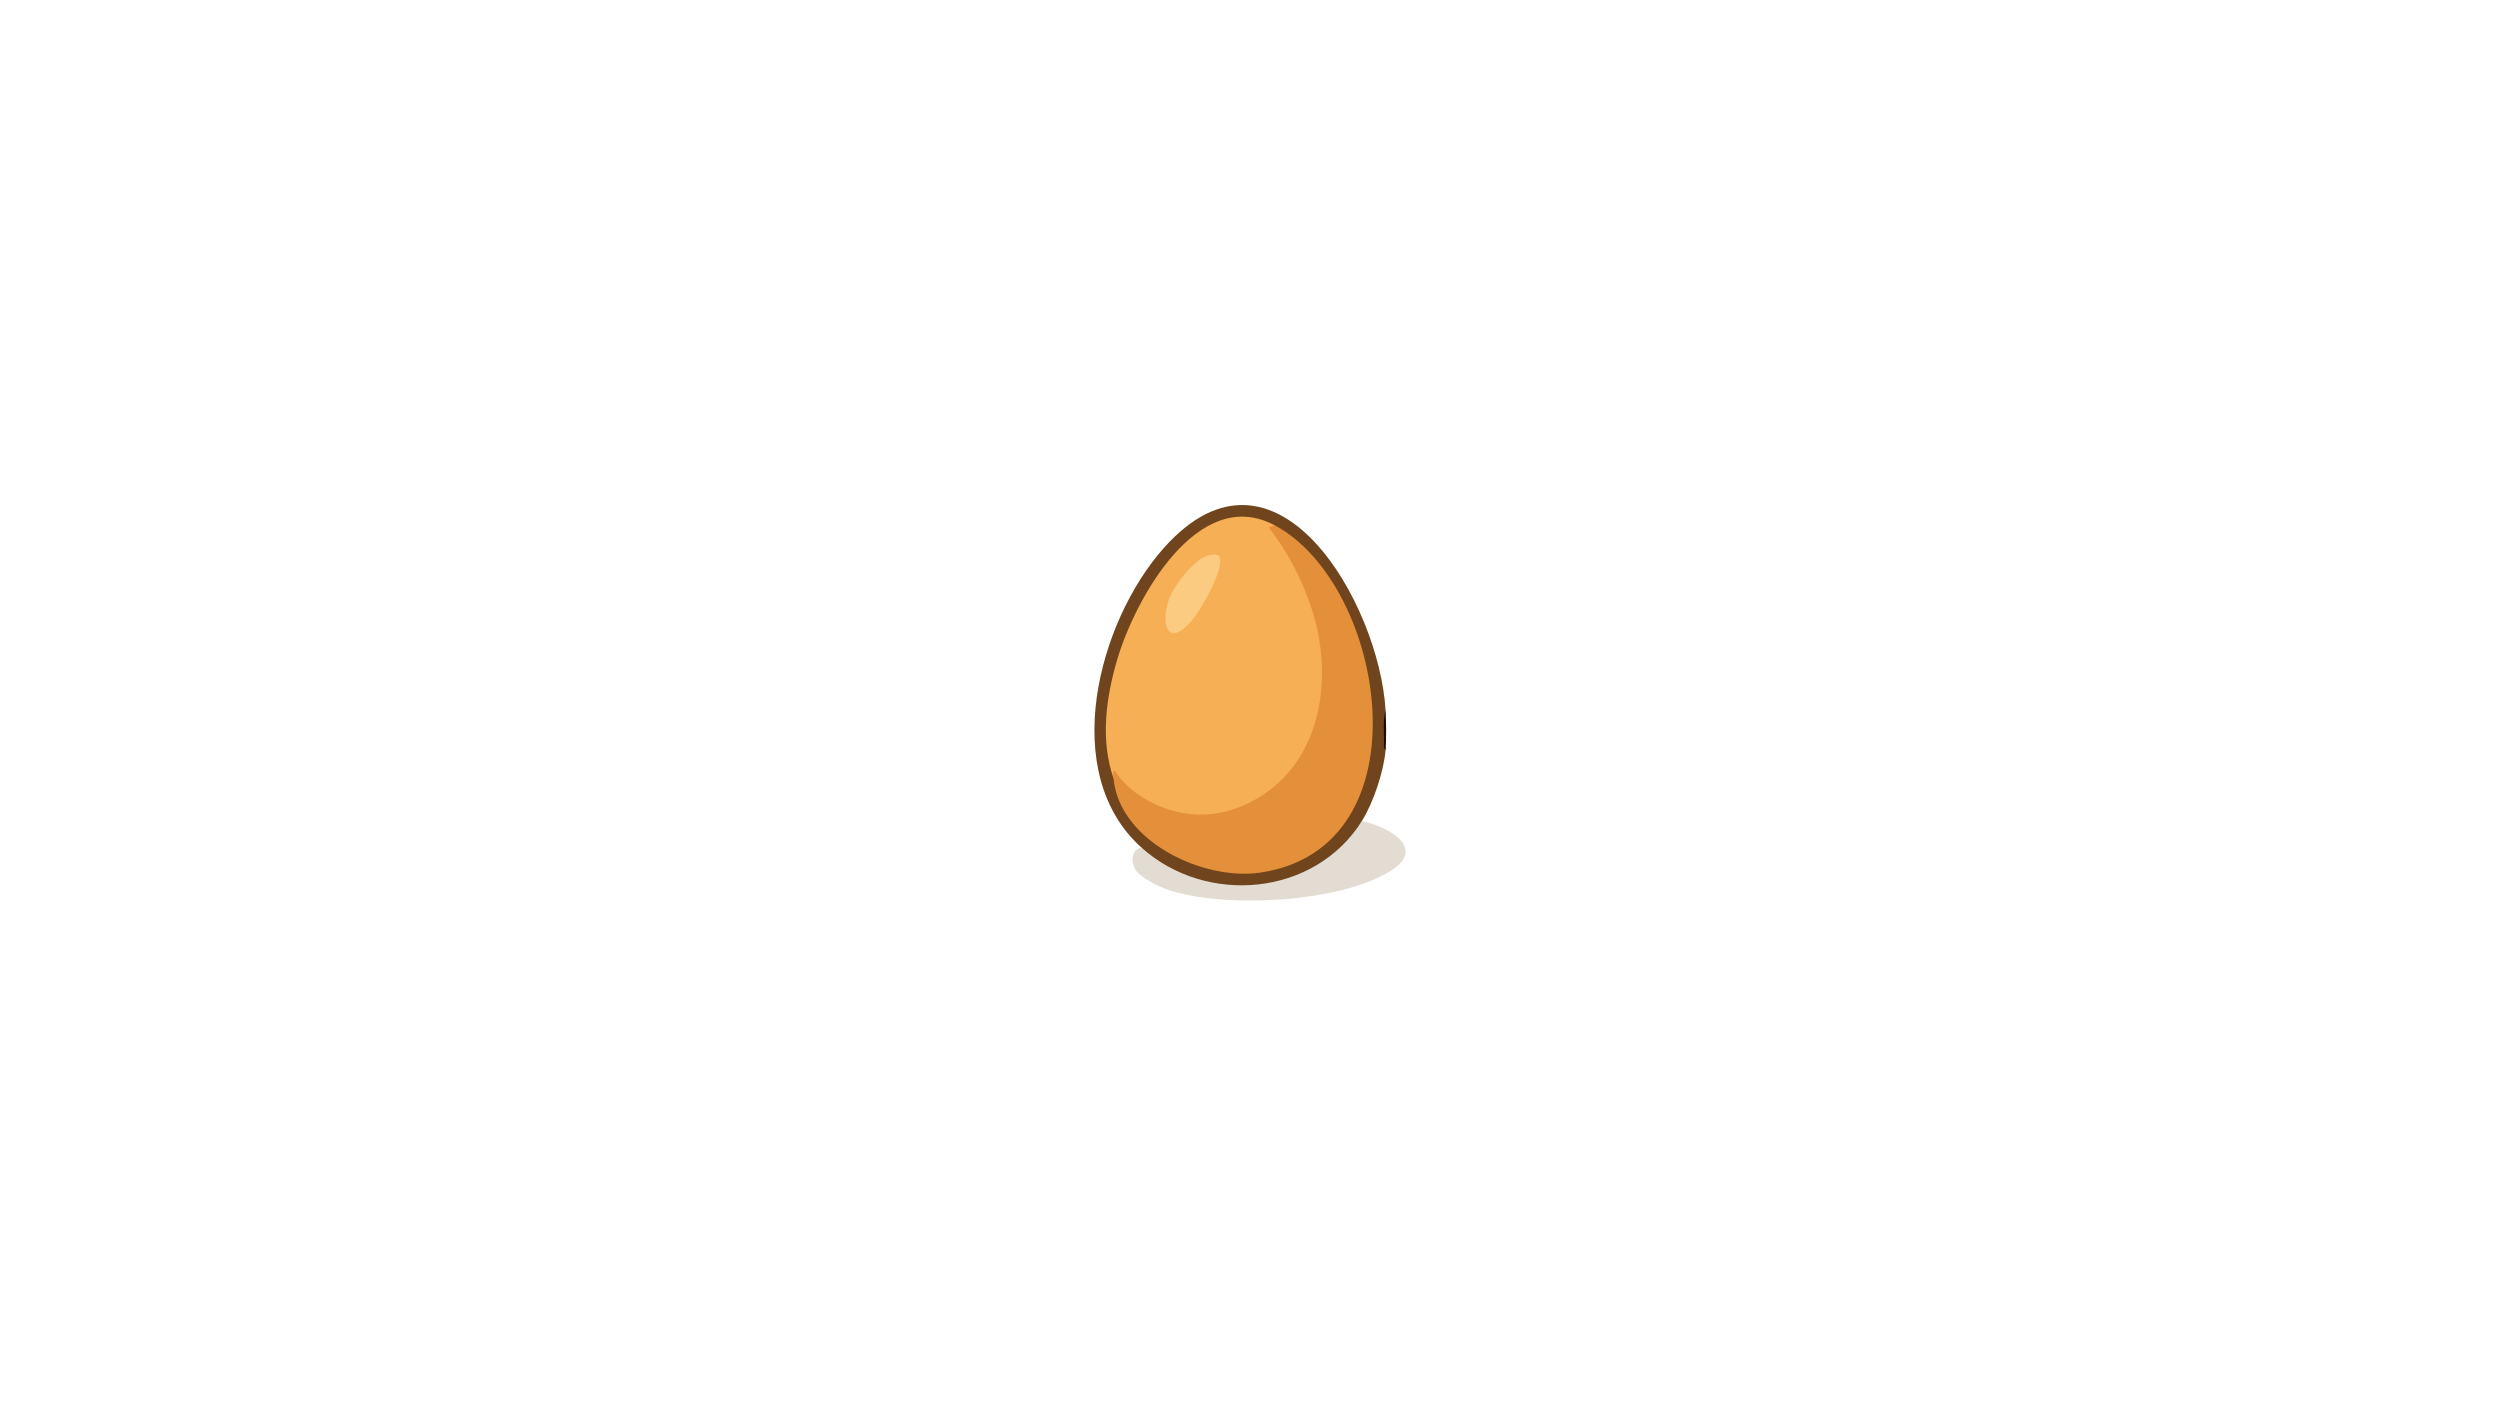
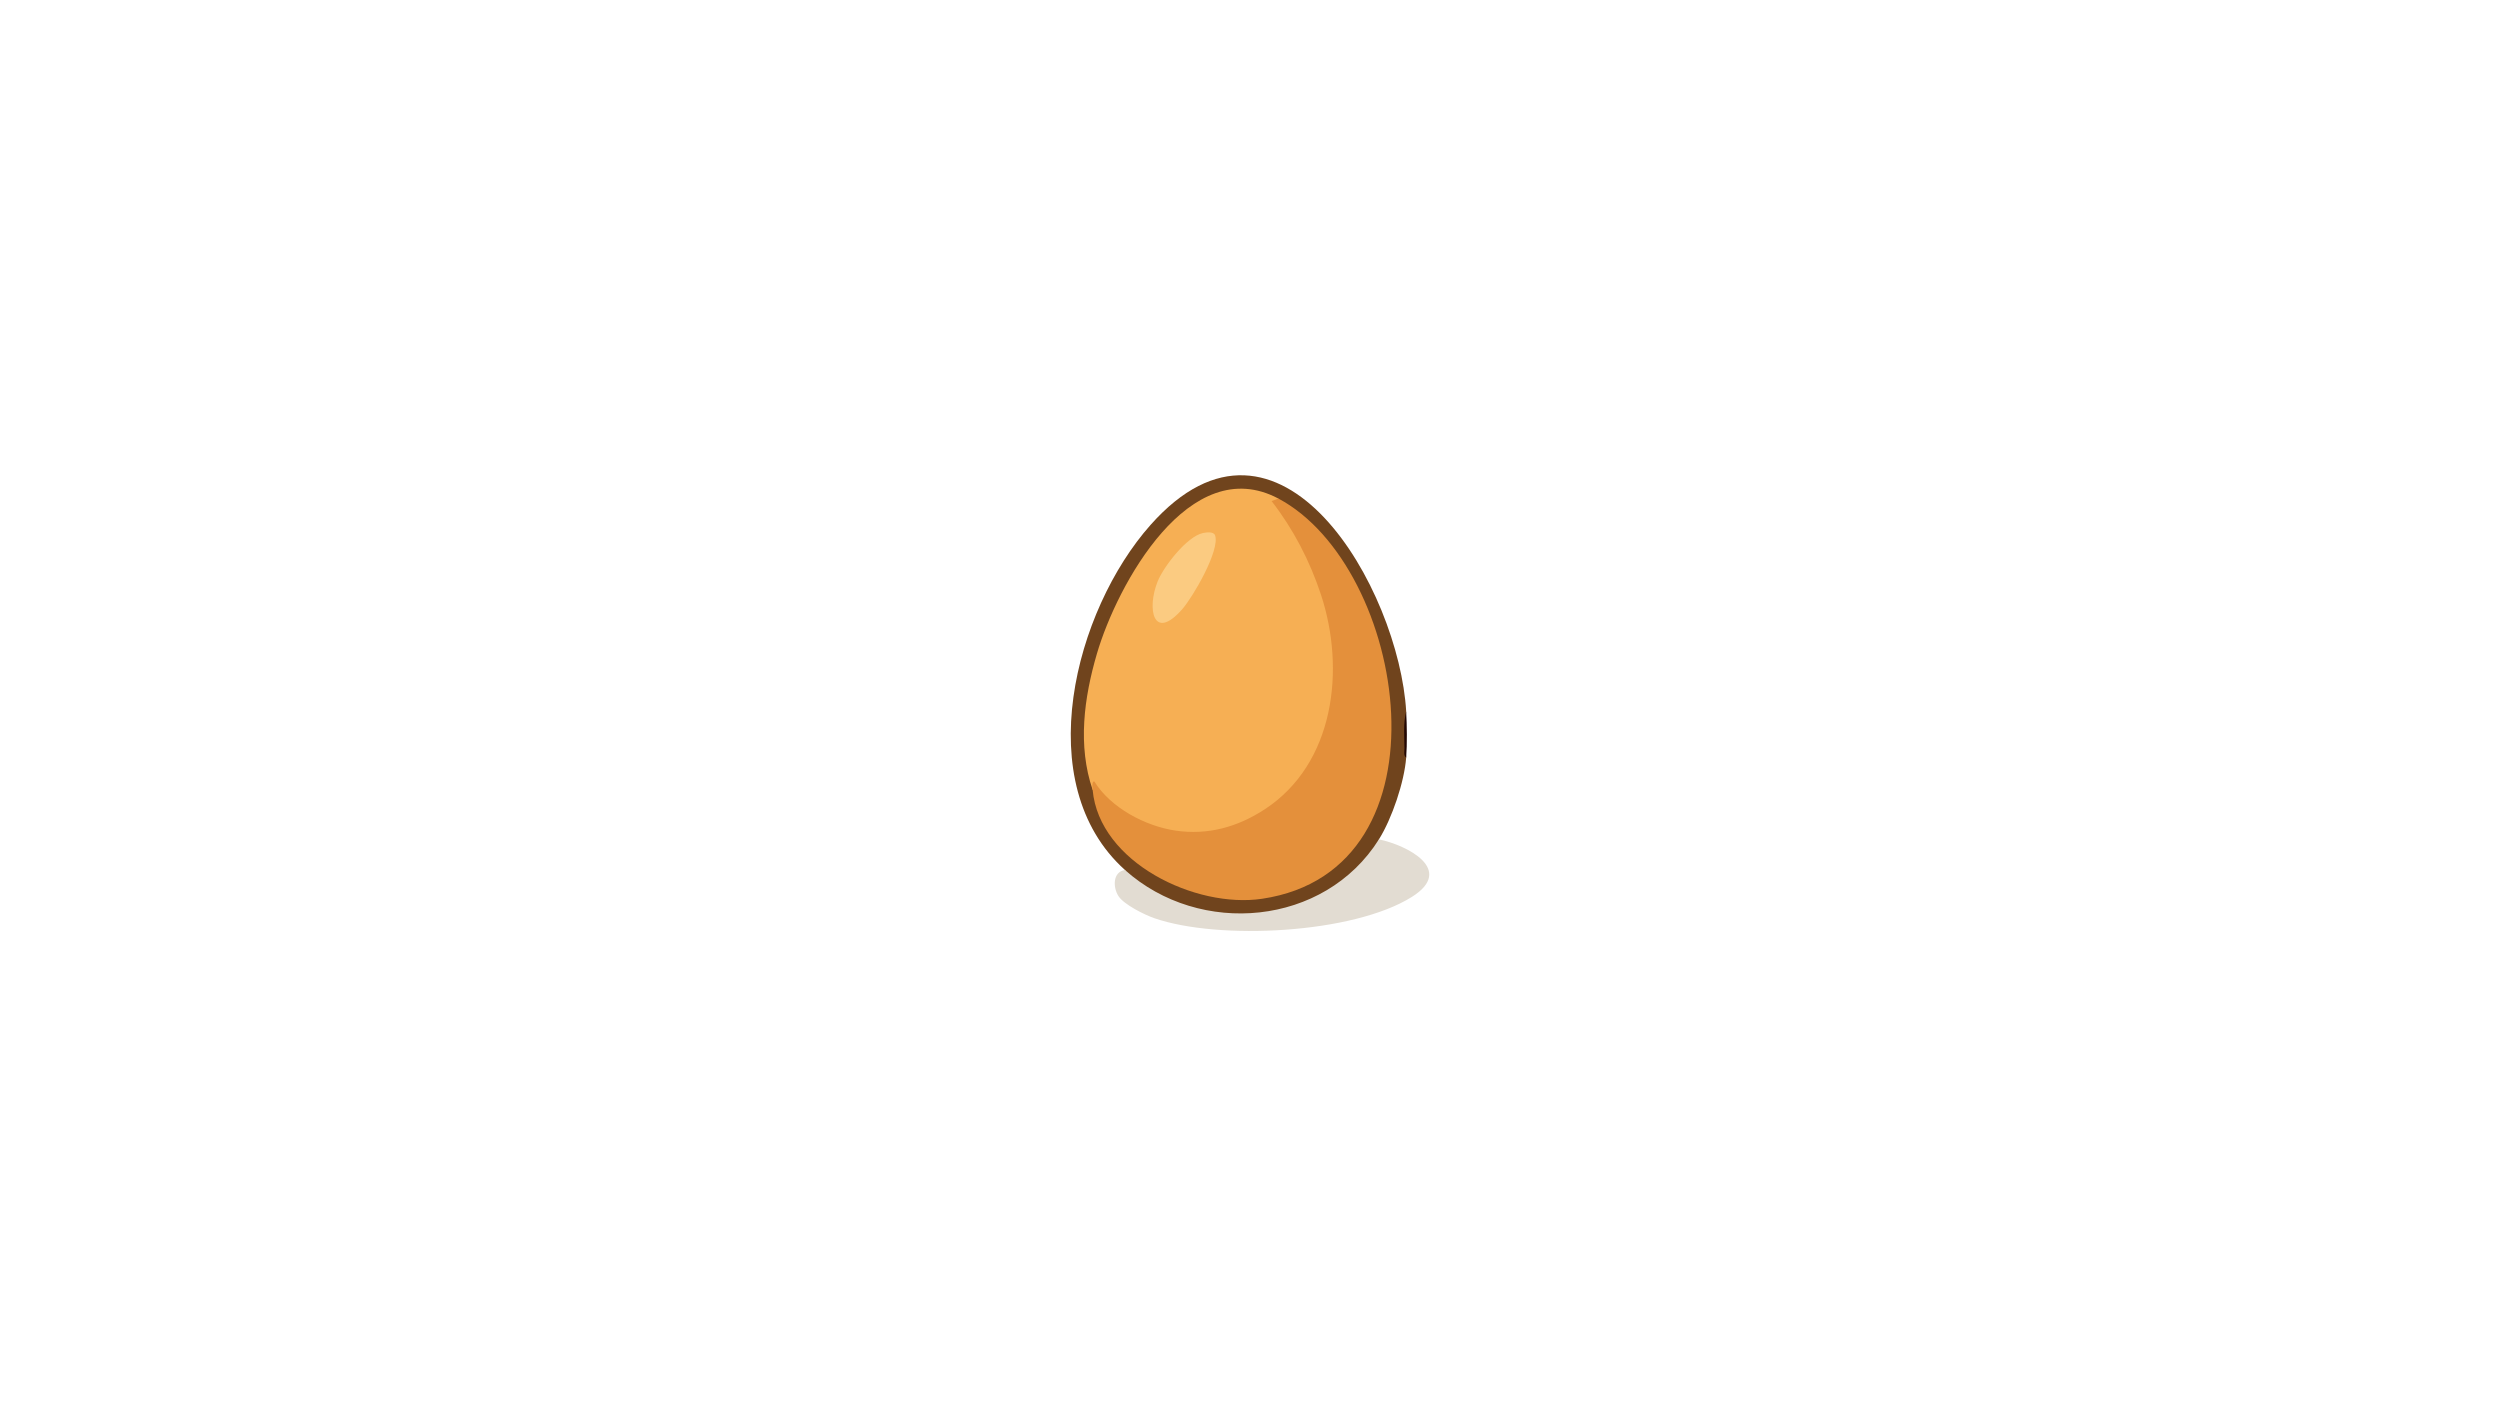
- <svg xmlns="http://www.w3.org/2000/svg" id="uuid-3c326e3b-0e38-4193-89bd-1c701d69eccb" data-name="Layer 1" viewBox="0 0 1366 768">
+ <svg xmlns="http://www.w3.org/2000/svg" id="uuid-d32378b7-9d2f-43b5-9499-2c672f7485ba" data-name="Layer 1" viewBox="0 0 1920 1080">
  <defs>
    <style>
-       .uuid-fbf4bef7-3865-4be6-975e-4352d44c22b4 {
+       .uuid-1f991b8b-44e8-4f39-aff6-1f39da470fd5 {
        fill: #fbcb81;
      }

-       .uuid-5e4e58c5-2944-43de-bd96-69aed1438ea6 {
+       .uuid-8a770368-644f-4070-aff7-0e2aa16e23fe {
        fill: #e2dcd2;
      }

-       .uuid-183b21fe-1b62-4b55-880b-1e9d696ec570 {
+       .uuid-508bd707-e032-490c-b030-92190da07613 {
        fill: #220703;
      }

-       .uuid-04ad0036-6345-402d-acf4-5158185c3b3b {
+       .uuid-18d6b2bc-8c06-408c-88bc-179e62334e31 {
        fill: #70441d;
      }

-       .uuid-d1e88c52-a95f-4928-9ae0-119537419e7c {
+       .uuid-bcc2b0f8-85b3-40fb-aa02-2d6cf9fc70a3 {
        fill: #f6af54;
      }

-       .uuid-f9df3253-21c6-4be0-ad04-b0d5cd5cae62 {
+       .uuid-0266453c-aac4-4be3-a044-587706d25d51 {
        fill: #e4903b;
      }
    </style>
  </defs>
-   <path class="uuid-04ad0036-6345-402d-acf4-5158185c3b3b" d="M757.06,388c-.53,7.36-.53,14.63,0,21.82-.88,11.57-6.74,28.93-12.93,38.79-.67,6.67-7.93,13.24-13.1,17.72-24.16,20.96-60.12,24.54-88.75,11.01-6.53-3.09-15.8-7.69-18.55-14.19-45.5-40.79-23.8-123.22,12.1-163.65,61.5-69.27,117.87,30.73,121.23,88.5Z" />
-   <path class="uuid-5e4e58c5-2944-43de-bd96-69aed1438ea6" d="M623.74,463.15c35.49,31.82,94.58,26.58,120.4-14.54,13.32,2.79,36.25,14.36,15.6,27.31-27.9,17.49-91.54,20.62-122.08,10.08-4.59-1.59-14.41-6.44-17.01-10.46-2.75-4.26-2.71-11.58,3.1-12.39Z" />
-   <path class="uuid-183b21fe-1b62-4b55-880b-1e9d696ec570" d="M757.06,409.82c-1.34-.84-.81-3.07-.82-4.43-.06-5.56-.61-12.11.82-17.38.37,6.4.48,15.48,0,21.82Z" />
-   <path class="uuid-d1e88c52-a95f-4928-9ae0-119537419e7c" d="M696.46,286.99c.15.83.22,1.7-.59,2.01,24.84,33.01,38.4,81.62,18.79,119.97-21.07,41.21-74.84,51.84-105.04,15.5l-1.24.7c-7.19-21-4.1-43.73,2.02-64.64,9.54-32.57,43.91-95.93,86.05-73.53Z" />
-   <path class="uuid-f9df3253-21c6-4be0-ad04-b0d5cd5cae62" d="M696.46,286.99c61,32.41,84.18,176.16-7.77,189.79-31.4,4.65-77.17-17.12-80.3-51.62-.08-.83-.58-4.16.8-4.03,7.72,12.46,24.07,21.17,38.5,23.32,15.29,2.27,29.45-1.71,42.25-10.06,33.18-21.66,38.39-66.41,26.75-101.76-5.28-16.03-13.09-31.13-23.44-44.44l3.22-1.2Z" />
-   <path class="uuid-fbf4bef7-3865-4be6-975e-4352d44c22b4" d="M660.68,303.34c1.63-.35,5.11-.82,5.77,1.14,2.38,7.12-10.6,29.34-15.64,35.05-13.62,15.43-16.87-.12-11.61-13.23,2.83-7.05,13.87-21.33,21.48-22.96Z" />
+   <path class="uuid-18d6b2bc-8c06-408c-88bc-179e62334e31" d="M1079.95,546.48c-.87,11.91-.87,23.69,0,35.33-1.42,18.75-10.92,46.86-20.94,62.82-1.08,10.81-12.85,21.45-21.21,28.7-39.13,33.94-97.37,39.75-143.74,17.83-10.58-5-25.59-12.46-30.04-22.98-73.69-66.07-38.54-199.56,19.6-265.04,99.6-112.19,190.9,49.76,196.34,143.34Z" />
+   <path class="uuid-8a770368-644f-4070-aff7-0e2aa16e23fe" d="M864.02,668.18c57.49,51.54,153.18,43.05,194.99-23.56,21.57,4.51,58.71,23.26,25.26,44.24-45.18,28.32-148.26,33.4-197.72,16.33-7.44-2.57-23.33-10.42-27.55-16.95-4.46-6.89-4.39-18.75,5.02-20.07Z" />
+   <path class="uuid-508bd707-e032-490c-b030-92190da07613" d="M1079.95,581.81c-2.17-1.36-1.31-4.97-1.33-7.18-.09-9.01-.98-19.62,1.33-28.16.6,10.37.78,25.06,0,35.33Z" />
+   <path class="uuid-bcc2b0f8-85b3-40fb-aa02-2d6cf9fc70a3" d="M981.8,382.89c.25,1.35.36,2.76-.95,3.25,40.23,53.46,62.19,132.18,30.42,194.31-34.12,66.74-121.21,83.96-170.11,25.1l-2,1.13c-11.64-34.02-6.64-70.83,3.28-104.69,15.46-52.75,71.11-155.36,139.37-119.09Z" />
+   <path class="uuid-0266453c-aac4-4be3-a044-587706d25d51" d="M981.8,382.89c98.79,52.49,136.33,285.31-12.59,307.38-50.86,7.54-124.98-27.73-130.06-83.6-.12-1.34-.93-6.74,1.29-6.53,12.5,20.18,38.98,34.29,62.36,37.76,24.76,3.68,47.69-2.76,68.42-16.29,53.74-35.07,62.17-107.55,43.32-164.8-8.55-25.95-21.21-50.41-37.96-71.98l5.22-1.94Z" />
+   <path class="uuid-1f991b8b-44e8-4f39-aff6-1f39da470fd5" d="M923.86,409.37c2.64-.56,8.28-1.32,9.34,1.84,3.86,11.54-17.16,47.51-25.33,56.76-22.06,24.99-27.32-.19-18.8-21.42,4.58-11.42,22.46-34.55,34.79-37.18Z" />
</svg>
